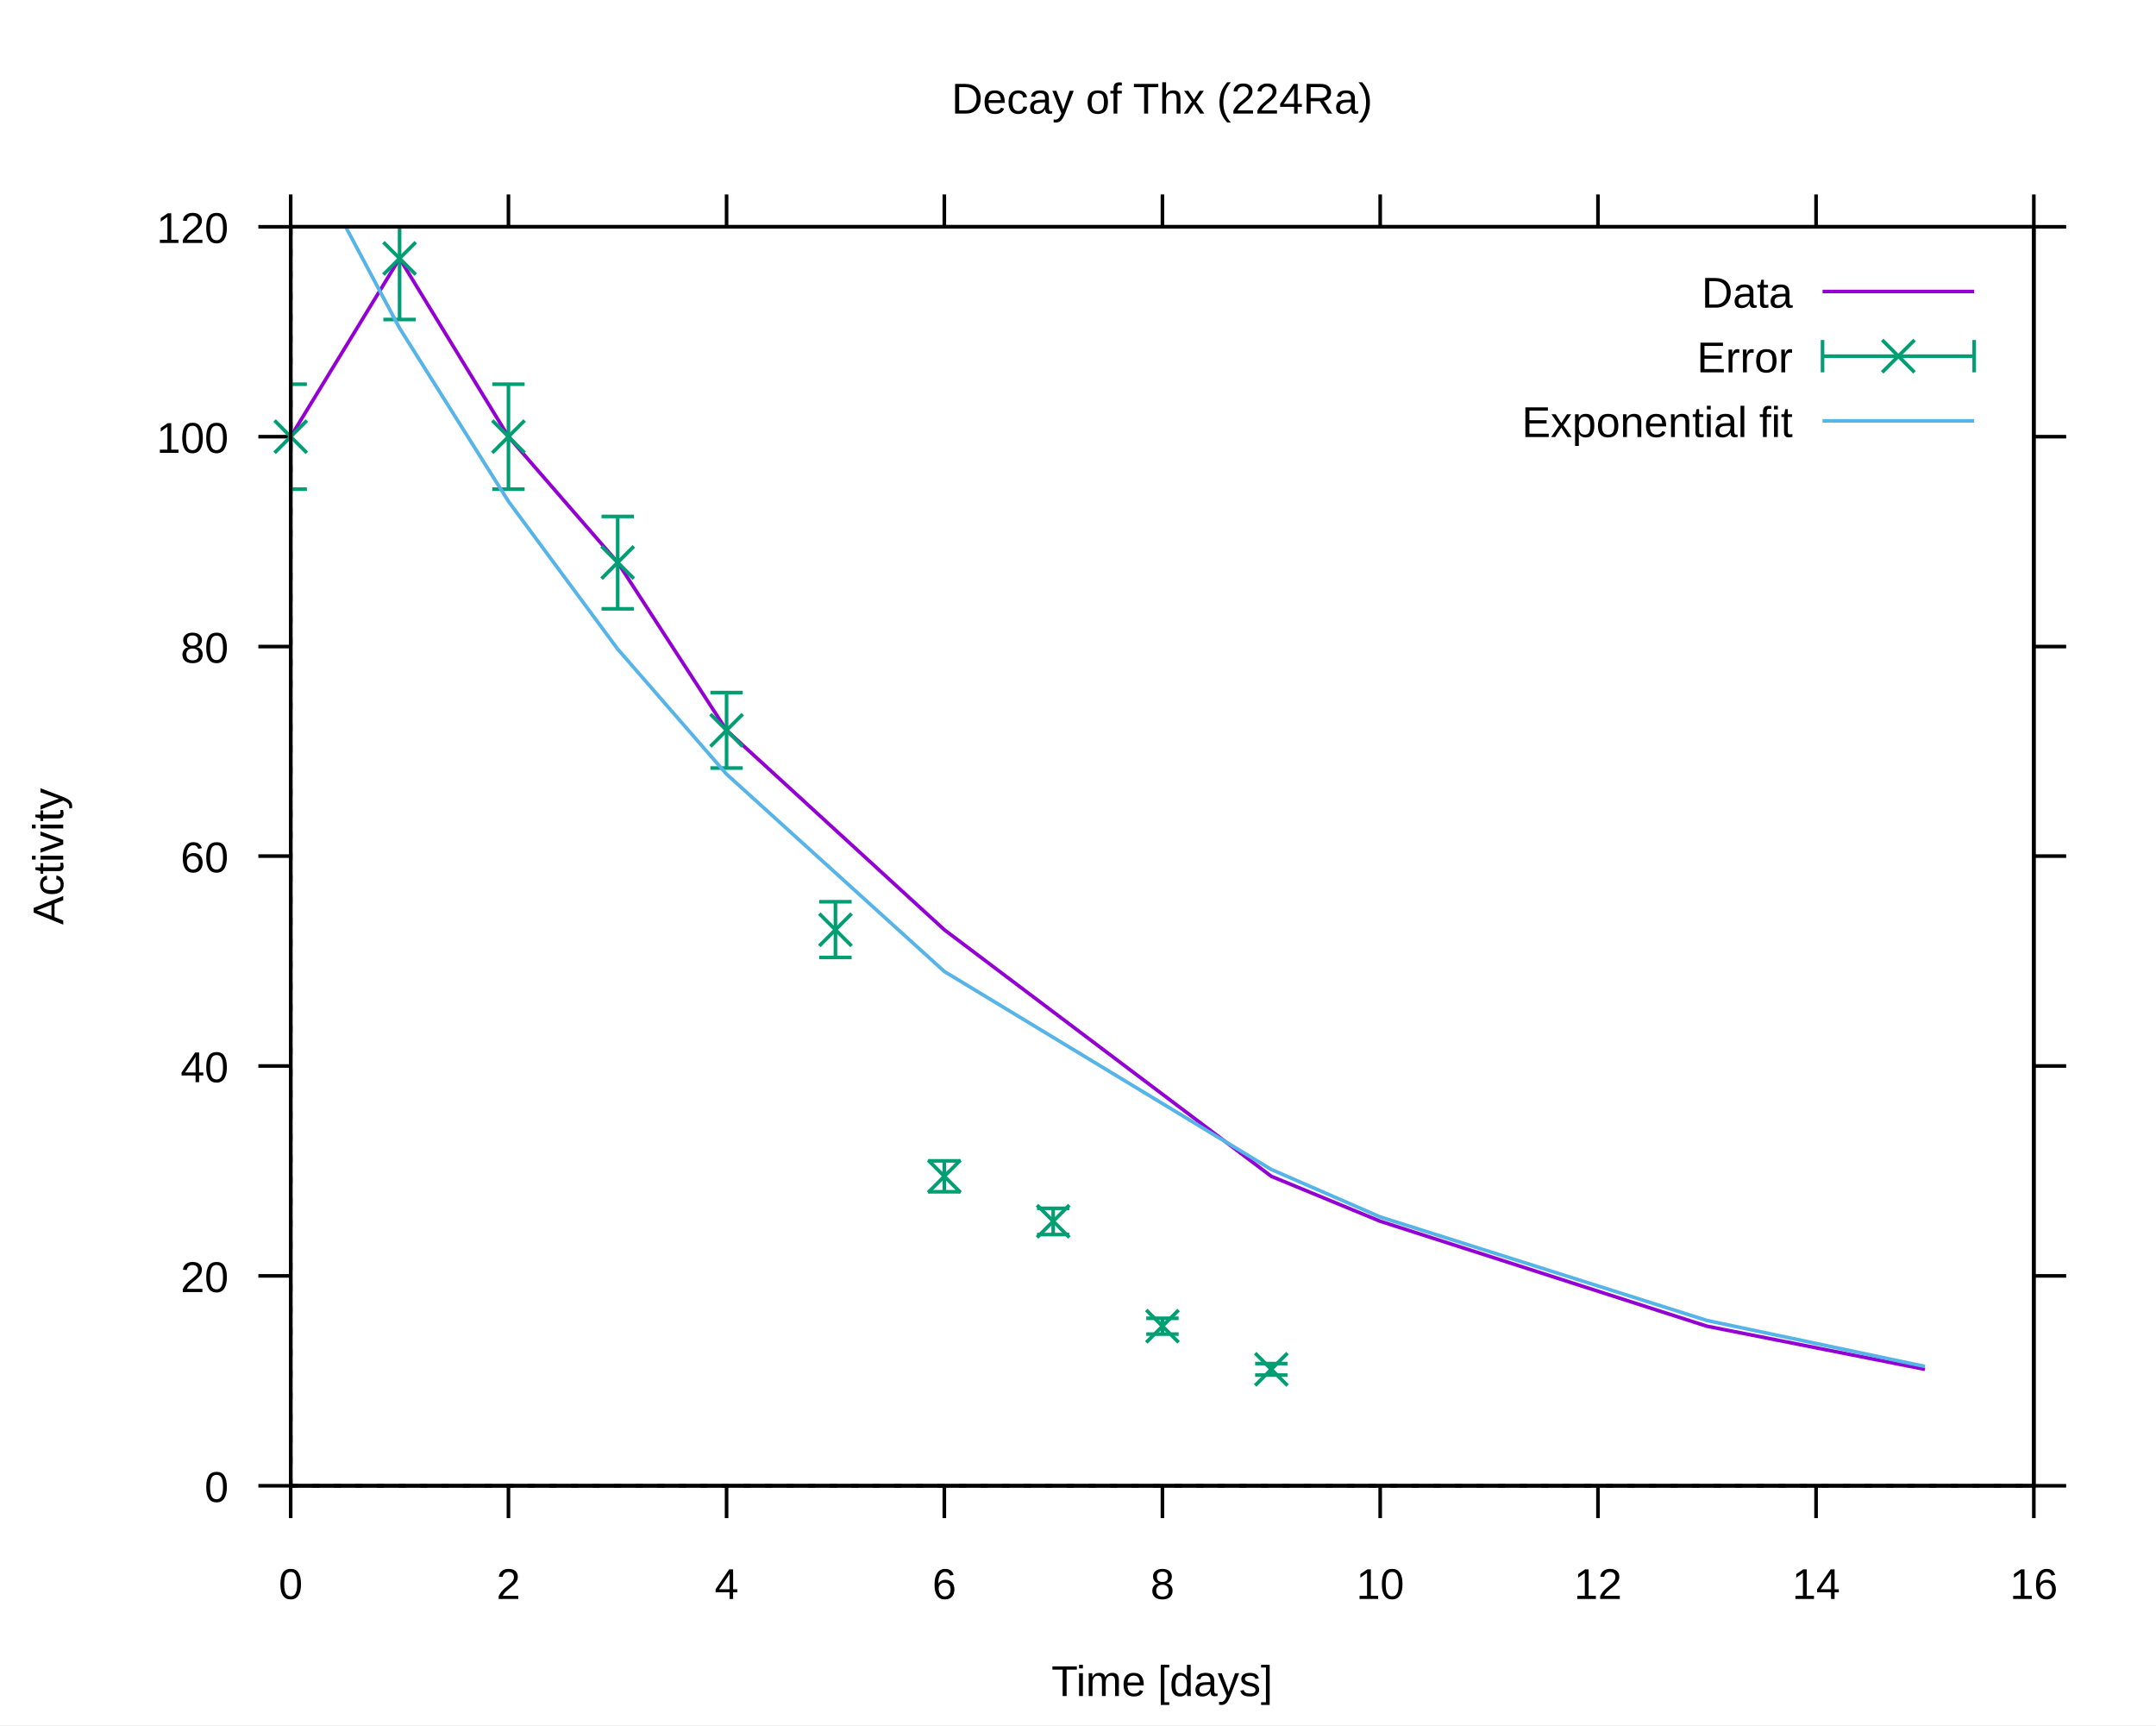
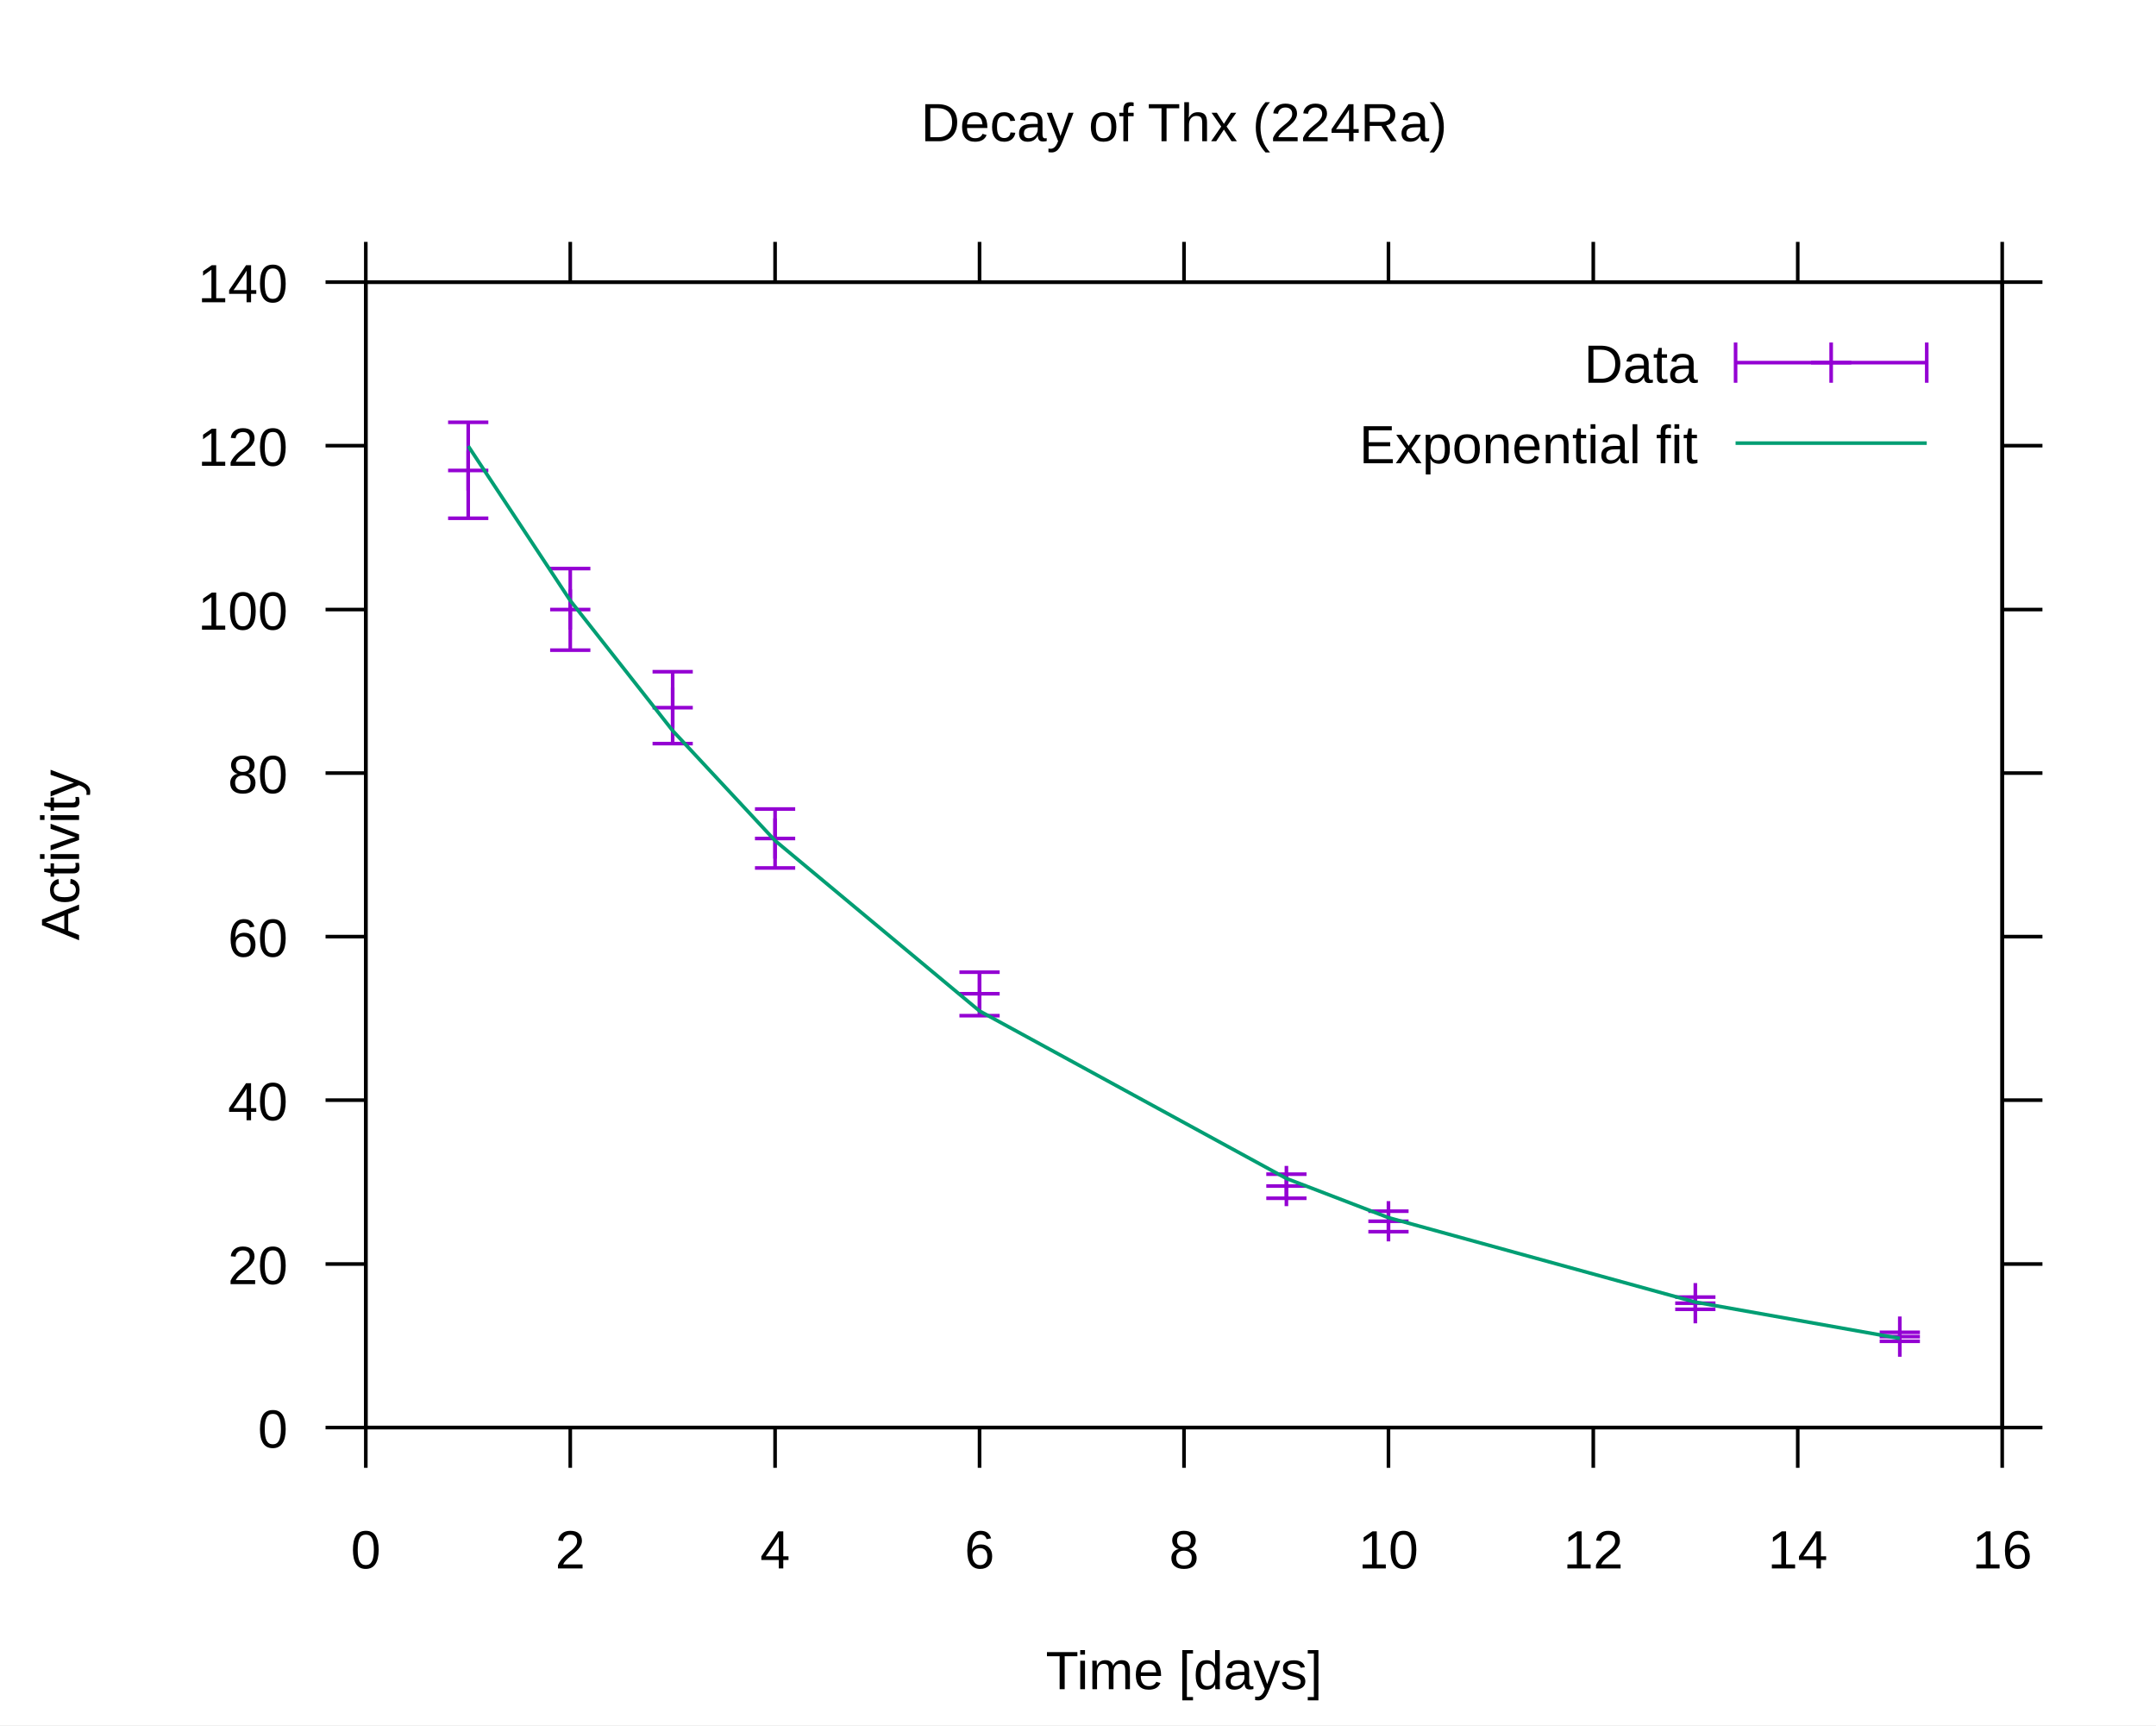
<svg xmlns="http://www.w3.org/2000/svg" xmlns:xlink="http://www.w3.org/1999/xlink" width="600" height="480" viewBox="0 0 600 480">
  <g id="gnuplot_canvas">
    <rect x="0" y="0" width="600" height="480" fill="#ffffff" />
    <defs>
      <circle id="gpDot" r="0.5" stroke-width="0.5" />
-       <path id="gpPt0" stroke-width="0.222" stroke="currentColor" d="M-1,0 h2 M0,-1 v2" />
-       <path id="gpPt1" stroke-width="0.222" stroke="currentColor" d="M-1,-1 L1,1 M1,-1 L-1,1" />
-       <path id="gpPt2" stroke-width="0.222" stroke="currentColor" d="M-1,0 L1,0 M0,-1 L0,1 M-1,-1 L1,1 M-1,1 L1,-1" />
-       <rect id="gpPt3" stroke-width="0.222" stroke="currentColor" x="-1" y="-1" width="2" height="2" />
-       <rect id="gpPt4" stroke-width="0.222" stroke="currentColor" fill="currentColor" x="-1" y="-1" width="2" height="2" />
-       <circle id="gpPt5" stroke-width="0.222" stroke="currentColor" cx="0" cy="0" r="1" />
+       <path id="gpPt0" stroke-width="0.179" stroke="currentColor" d="M-1,0 h2 M0,-1 v2" />
+       <path id="gpPt1" stroke-width="0.179" stroke="currentColor" d="M-1,-1 L1,1 M1,-1 L-1,1" />
+       <path id="gpPt2" stroke-width="0.179" stroke="currentColor" d="M-1,0 L1,0 M0,-1 L0,1 M-1,-1 L1,1 M-1,1 L1,-1" />
+       <rect id="gpPt3" stroke-width="0.179" stroke="currentColor" x="-1" y="-1" width="2" height="2" />
+       <rect id="gpPt4" stroke-width="0.179" stroke="currentColor" fill="currentColor" x="-1" y="-1" width="2" height="2" />
+       <circle id="gpPt5" stroke-width="0.179" stroke="currentColor" cx="0" cy="0" r="1" />
      <use xlink:href="#gpPt5" id="gpPt6" fill="currentColor" stroke="none" />
-       <path id="gpPt7" stroke-width="0.222" stroke="currentColor" d="M0,-1.33 L-1.33,0.67 L1.33,0.67 z" />
+       <path id="gpPt7" stroke-width="0.179" stroke="currentColor" d="M0,-1.33 L-1.33,0.67 L1.33,0.67 z" />
      <use xlink:href="#gpPt7" id="gpPt8" fill="currentColor" stroke="none" />
      <use xlink:href="#gpPt7" id="gpPt9" stroke="currentColor" transform="rotate(180)" />
      <use xlink:href="#gpPt9" id="gpPt10" fill="currentColor" stroke="none" />
      <use xlink:href="#gpPt3" id="gpPt11" stroke="currentColor" transform="rotate(45)" />
      <use xlink:href="#gpPt11" id="gpPt12" fill="currentColor" stroke="none" />
-       <path id="gpPt13" stroke-width="0.222" stroke="currentColor" d="M0,1.330 L1.265,0.411 L0.782,-1.067 L-0.782,-1.076 L-1.265,0.411 z" />
+       <path id="gpPt13" stroke-width="0.179" stroke="currentColor" d="M0,1.330 L1.265,0.411 L0.782,-1.067 L-0.782,-1.076 L-1.265,0.411 z" />
      <use xlink:href="#gpPt13" id="gpPt14" fill="currentColor" stroke="none" />
      <filter id="textbox" filterUnits="objectBoundingBox" x="0" y="0" height="1" width="1">
        <feFlood flood-color="#FFFFFF" flood-opacity="1" result="bgnd" />
        <feComposite in="SourceGraphic" in2="bgnd" operator="atop" />
      </filter>
      <filter id="greybox" filterUnits="objectBoundingBox" x="0" y="0" height="1" width="1">
        <feFlood flood-color="lightgrey" flood-opacity="1" result="grey" />
        <feComposite in="SourceGraphic" in2="grey" operator="atop" />
      </filter>
    </defs>
    <g fill="none" color="#FFFFFF" stroke="currentColor" stroke-width="1.00" stroke-linecap="butt" stroke-linejoin="miter">
</g>
    <g fill="none" color="black" stroke="currentColor" stroke-width="1.00" stroke-linecap="butt" stroke-linejoin="miter">
-       <path stroke="black" d="M80.9,413.4 L71.9,413.4 M566.0,413.4 L575.0,413.4  " />
-       <g transform="translate(63.6,417.9)" stroke="none" fill="black" font-family="Arial" font-size="12.00" text-anchor="end">
+       <path stroke="black" d="M101.8,397.2 L90.6,397.2 M557.2,397.2 L568.4,397.2  " />
+       <g transform="translate(80.1,402.8)" stroke="none" fill="black" font-family="Arial" font-size="15.00" text-anchor="end">
        <text>
          <tspan font-family="Arial"> 0</tspan>
        </text>
      </g>
    </g>
    <g fill="none" color="black" stroke="currentColor" stroke-width="1.00" stroke-linecap="butt" stroke-linejoin="miter">
-       <path stroke="black" d="M80.9,355.0 L71.9,355.0 M566.0,355.0 L575.0,355.0  " />
-       <g transform="translate(63.6,359.5)" stroke="none" fill="black" font-family="Arial" font-size="12.00" text-anchor="end">
+       <path stroke="black" d="M101.8,351.7 L90.6,351.7 M557.2,351.7 L568.4,351.7  " />
+       <g transform="translate(80.1,357.3)" stroke="none" fill="black" font-family="Arial" font-size="15.00" text-anchor="end">
        <text>
          <tspan font-family="Arial"> 20</tspan>
        </text>
      </g>
    </g>
    <g fill="none" color="black" stroke="currentColor" stroke-width="1.00" stroke-linecap="butt" stroke-linejoin="miter">
-       <path stroke="black" d="M80.9,296.6 L71.9,296.6 M566.0,296.6 L575.0,296.6  " />
-       <g transform="translate(63.6,301.1)" stroke="none" fill="black" font-family="Arial" font-size="12.00" text-anchor="end">
+       <path stroke="black" d="M101.8,306.1 L90.6,306.1 M557.2,306.1 L568.4,306.1  " />
+       <g transform="translate(80.1,311.7)" stroke="none" fill="black" font-family="Arial" font-size="15.00" text-anchor="end">
        <text>
          <tspan font-family="Arial"> 40</tspan>
        </text>
      </g>
    </g>
    <g fill="none" color="black" stroke="currentColor" stroke-width="1.00" stroke-linecap="butt" stroke-linejoin="miter">
-       <path stroke="black" d="M80.9,238.2 L71.9,238.2 M566.0,238.2 L575.0,238.2  " />
-       <g transform="translate(63.6,242.7)" stroke="none" fill="black" font-family="Arial" font-size="12.00" text-anchor="end">
+       <path stroke="black" d="M101.8,260.6 L90.6,260.6 M557.2,260.6 L568.4,260.6  " />
+       <g transform="translate(80.1,266.2)" stroke="none" fill="black" font-family="Arial" font-size="15.00" text-anchor="end">
        <text>
          <tspan font-family="Arial"> 60</tspan>
        </text>
      </g>
    </g>
    <g fill="none" color="black" stroke="currentColor" stroke-width="1.00" stroke-linecap="butt" stroke-linejoin="miter">
-       <path stroke="black" d="M80.9,179.9 L71.9,179.9 M566.0,179.9 L575.0,179.9  " />
-       <g transform="translate(63.6,184.4)" stroke="none" fill="black" font-family="Arial" font-size="12.00" text-anchor="end">
+       <path stroke="black" d="M101.8,215.1 L90.6,215.1 M557.2,215.1 L568.4,215.1  " />
+       <g transform="translate(80.1,220.7)" stroke="none" fill="black" font-family="Arial" font-size="15.00" text-anchor="end">
        <text>
          <tspan font-family="Arial"> 80</tspan>
        </text>
      </g>
    </g>
    <g fill="none" color="black" stroke="currentColor" stroke-width="1.00" stroke-linecap="butt" stroke-linejoin="miter">
-       <path stroke="black" d="M80.9,121.5 L71.9,121.5 M566.0,121.5 L575.0,121.5  " />
-       <g transform="translate(63.6,126.0)" stroke="none" fill="black" font-family="Arial" font-size="12.00" text-anchor="end">
+       <path stroke="black" d="M101.8,169.6 L90.6,169.6 M557.2,169.6 L568.4,169.6  " />
+       <g transform="translate(80.1,175.2)" stroke="none" fill="black" font-family="Arial" font-size="15.00" text-anchor="end">
        <text>
          <tspan font-family="Arial"> 100</tspan>
        </text>
      </g>
    </g>
    <g fill="none" color="black" stroke="currentColor" stroke-width="1.00" stroke-linecap="butt" stroke-linejoin="miter">
-       <path stroke="black" d="M80.9,63.1 L71.9,63.1 M566.0,63.1 L575.0,63.1  " />
-       <g transform="translate(63.6,67.6)" stroke="none" fill="black" font-family="Arial" font-size="12.00" text-anchor="end">
+       <path stroke="black" d="M101.8,124.0 L90.6,124.0 M557.2,124.0 L568.4,124.0  " />
+       <g transform="translate(80.1,129.6)" stroke="none" fill="black" font-family="Arial" font-size="15.00" text-anchor="end">
        <text>
          <tspan font-family="Arial"> 120</tspan>
        </text>
      </g>
    </g>
    <g fill="none" color="black" stroke="currentColor" stroke-width="1.00" stroke-linecap="butt" stroke-linejoin="miter">
-       <path stroke="black" d="M80.9,413.4 L80.9,422.4 M80.9,63.1 L80.9,54.1  " />
-       <g transform="translate(80.9,444.9)" stroke="none" fill="black" font-family="Arial" font-size="12.00" text-anchor="middle">
+       <path stroke="black" d="M101.8,78.5 L90.6,78.5 M557.2,78.5 L568.4,78.5  " />
+       <g transform="translate(80.1,84.1)" stroke="none" fill="black" font-family="Arial" font-size="15.00" text-anchor="end">
+         <text>
+           <tspan font-family="Arial"> 140</tspan>
+         </text>
+       </g>
+     </g>
+     <g fill="none" color="black" stroke="currentColor" stroke-width="1.00" stroke-linecap="butt" stroke-linejoin="miter">
+       <path stroke="black" d="M101.8,397.2 L101.8,408.4 M101.8,78.5 L101.8,67.3  " />
+       <g transform="translate(101.8,436.4)" stroke="none" fill="black" font-family="Arial" font-size="15.00" text-anchor="middle">
        <text>
          <tspan font-family="Arial"> 0</tspan>
        </text>
      </g>
    </g>
    <g fill="none" color="black" stroke="currentColor" stroke-width="1.00" stroke-linecap="butt" stroke-linejoin="miter">
-       <path stroke="black" d="M141.5,413.4 L141.5,422.4 M141.5,63.1 L141.5,54.1  " />
-       <g transform="translate(141.5,444.9)" stroke="none" fill="black" font-family="Arial" font-size="12.00" text-anchor="middle">
+       <path stroke="black" d="M158.7,397.2 L158.7,408.4 M158.7,78.5 L158.7,67.3  " />
+       <g transform="translate(158.7,436.4)" stroke="none" fill="black" font-family="Arial" font-size="15.00" text-anchor="middle">
        <text>
          <tspan font-family="Arial"> 2</tspan>
        </text>
      </g>
    </g>
    <g fill="none" color="black" stroke="currentColor" stroke-width="1.00" stroke-linecap="butt" stroke-linejoin="miter">
-       <path stroke="black" d="M202.2,413.4 L202.2,422.4 M202.2,63.1 L202.2,54.1  " />
-       <g transform="translate(202.2,444.9)" stroke="none" fill="black" font-family="Arial" font-size="12.00" text-anchor="middle">
+       <path stroke="black" d="M215.7,397.2 L215.7,408.4 M215.7,78.5 L215.7,67.3  " />
+       <g transform="translate(215.7,436.4)" stroke="none" fill="black" font-family="Arial" font-size="15.00" text-anchor="middle">
        <text>
          <tspan font-family="Arial"> 4</tspan>
        </text>
      </g>
    </g>
    <g fill="none" color="black" stroke="currentColor" stroke-width="1.00" stroke-linecap="butt" stroke-linejoin="miter">
-       <path stroke="black" d="M262.8,413.4 L262.8,422.4 M262.8,63.1 L262.8,54.1  " />
-       <g transform="translate(262.8,444.9)" stroke="none" fill="black" font-family="Arial" font-size="12.00" text-anchor="middle">
+       <path stroke="black" d="M272.6,397.2 L272.6,408.4 M272.6,78.5 L272.6,67.3  " />
+       <g transform="translate(272.6,436.4)" stroke="none" fill="black" font-family="Arial" font-size="15.00" text-anchor="middle">
        <text>
          <tspan font-family="Arial"> 6</tspan>
        </text>
      </g>
    </g>
    <g fill="none" color="black" stroke="currentColor" stroke-width="1.00" stroke-linecap="butt" stroke-linejoin="miter">
-       <path stroke="black" d="M323.5,413.4 L323.5,422.4 M323.5,63.1 L323.5,54.1  " />
-       <g transform="translate(323.5,444.9)" stroke="none" fill="black" font-family="Arial" font-size="12.00" text-anchor="middle">
+       <path stroke="black" d="M329.5,397.2 L329.5,408.4 M329.5,78.5 L329.5,67.3  " />
+       <g transform="translate(329.5,436.4)" stroke="none" fill="black" font-family="Arial" font-size="15.00" text-anchor="middle">
        <text>
          <tspan font-family="Arial"> 8</tspan>
        </text>
      </g>
    </g>
    <g fill="none" color="black" stroke="currentColor" stroke-width="1.00" stroke-linecap="butt" stroke-linejoin="miter">
-       <path stroke="black" d="M384.1,413.4 L384.1,422.4 M384.1,63.1 L384.1,54.1  " />
-       <g transform="translate(384.1,444.9)" stroke="none" fill="black" font-family="Arial" font-size="12.00" text-anchor="middle">
+       <path stroke="black" d="M386.4,397.2 L386.4,408.4 M386.4,78.5 L386.4,67.3  " />
+       <g transform="translate(386.4,436.4)" stroke="none" fill="black" font-family="Arial" font-size="15.00" text-anchor="middle">
        <text>
          <tspan font-family="Arial"> 10</tspan>
        </text>
      </g>
    </g>
    <g fill="none" color="black" stroke="currentColor" stroke-width="1.00" stroke-linecap="butt" stroke-linejoin="miter">
-       <path stroke="black" d="M444.7,413.4 L444.7,422.4 M444.7,63.1 L444.7,54.1  " />
-       <g transform="translate(444.7,444.9)" stroke="none" fill="black" font-family="Arial" font-size="12.00" text-anchor="middle">
+       <path stroke="black" d="M443.4,397.2 L443.4,408.4 M443.4,78.5 L443.4,67.3  " />
+       <g transform="translate(443.4,436.4)" stroke="none" fill="black" font-family="Arial" font-size="15.00" text-anchor="middle">
        <text>
          <tspan font-family="Arial"> 12</tspan>
        </text>
      </g>
    </g>
    <g fill="none" color="black" stroke="currentColor" stroke-width="1.00" stroke-linecap="butt" stroke-linejoin="miter">
-       <path stroke="black" d="M505.4,413.4 L505.4,422.4 M505.4,63.1 L505.4,54.1  " />
-       <g transform="translate(505.4,444.9)" stroke="none" fill="black" font-family="Arial" font-size="12.00" text-anchor="middle">
+       <path stroke="black" d="M500.3,397.2 L500.3,408.4 M500.3,78.5 L500.3,67.3  " />
+       <g transform="translate(500.3,436.4)" stroke="none" fill="black" font-family="Arial" font-size="15.00" text-anchor="middle">
        <text>
          <tspan font-family="Arial"> 14</tspan>
        </text>
      </g>
    </g>
    <g fill="none" color="black" stroke="currentColor" stroke-width="1.00" stroke-linecap="butt" stroke-linejoin="miter">
-       <path stroke="black" d="M566.0,413.4 L566.0,422.4 M566.0,63.1 L566.0,54.1  " />
-       <g transform="translate(566.0,444.9)" stroke="none" fill="black" font-family="Arial" font-size="12.00" text-anchor="middle">
+       <path stroke="black" d="M557.2,397.2 L557.2,408.4 M557.2,78.5 L557.2,67.3  " />
+       <g transform="translate(557.2,436.4)" stroke="none" fill="black" font-family="Arial" font-size="15.00" text-anchor="middle">
        <text>
          <tspan font-family="Arial"> 16</tspan>
        </text>
      </g>
    </g>
    <g fill="none" color="black" stroke="currentColor" stroke-width="1.00" stroke-linecap="butt" stroke-linejoin="miter">
</g>
-     <g fill="none" color="gray" stroke="currentColor" stroke-width="1.00" stroke-linecap="butt" stroke-linejoin="miter">
-       <path stroke="black" stroke-dasharray="2,4" d="M80.9,413.4 L566.0,413.4  " />
-     </g>
-     <g fill="none" color="gray" stroke="currentColor" stroke-width="1.00" stroke-linecap="butt" stroke-linejoin="miter">
-       <path stroke="black" stroke-dasharray="2,4" d="M80.9,413.4 L80.9,63.1  " />
-     </g>
-     <g fill="none" color="black" stroke="currentColor" stroke-width="1.00" stroke-linecap="butt" stroke-linejoin="miter">
-       <path stroke="black" d="M80.9,63.1 L80.9,413.4 L566.0,413.4 L566.0,63.1 L80.9,63.1 Z  " />
-     </g>
-     <g fill="none" color="black" stroke="currentColor" stroke-width="1.00" stroke-linecap="butt" stroke-linejoin="miter">
-       <g transform="translate(17.6,238.3) rotate(270)" stroke="none" fill="black" font-family="Arial" font-size="12.00" text-anchor="middle">
+     <g fill="none" color="black" stroke="currentColor" stroke-width="1.00" stroke-linecap="butt" stroke-linejoin="miter">
+       <path stroke="black" d="M101.8,78.5 L101.8,397.2 L557.2,397.2 L557.2,78.5 L101.8,78.5 Z  " />
+     </g>
+     <g fill="none" color="black" stroke="currentColor" stroke-width="1.00" stroke-linecap="butt" stroke-linejoin="miter">
+       <g transform="translate(22.0,237.9) rotate(270)" stroke="none" fill="black" font-family="Arial" font-size="15.00" text-anchor="middle">
        <text>
          <tspan font-family="Arial">Activity</tspan>
        </text>
      </g>
    </g>
    <g fill="none" color="black" stroke="currentColor" stroke-width="1.00" stroke-linecap="butt" stroke-linejoin="miter">
-       <g transform="translate(323.4,471.9)" stroke="none" fill="black" font-family="Arial" font-size="12.00" text-anchor="middle">
+       <g transform="translate(329.5,470.0)" stroke="none" fill="black" font-family="Arial" font-size="15.00" text-anchor="middle">
        <text>
          <tspan font-family="Arial">Time [days]</tspan>
        </text>
      </g>
    </g>
    <g fill="none" color="black" stroke="currentColor" stroke-width="1.00" stroke-linecap="butt" stroke-linejoin="miter">
-       <g transform="translate(323.4,31.6)" stroke="none" fill="black" font-family="Arial" font-size="12.00" text-anchor="middle">
+       <g transform="translate(329.5,39.3)" stroke="none" fill="black" font-family="Arial" font-size="15.00" text-anchor="middle">
        <text>
          <tspan font-family="Arial">Decay of Thx (224Ra)</tspan>
        </text>
      </g>
    </g>
    <g id="gnuplot_plot_1">
      <g fill="none" color="black" stroke="currentColor" stroke-width="1.00" stroke-linecap="butt" stroke-linejoin="miter">
-         <g transform="translate(498.9,85.6)" stroke="none" fill="black" font-family="Arial" font-size="12.00" text-anchor="end">
+         <g transform="translate(472.5,106.5)" stroke="none" fill="black" font-family="Arial" font-size="15.00" text-anchor="end">
          <text>
            <tspan font-family="Arial">Data</tspan>
          </text>
        </g>
      </g>
      <g fill="none" color="black" stroke="currentColor" stroke-width="1.00" stroke-linecap="butt" stroke-linejoin="miter">
-         <path stroke="rgb(148,   0, 211)" d="M507.2,81.1 L549.4,81.1 M80.9,121.5 L111.2,71.9 L141.5,121.5 L171.9,156.5 L202.2,203.2 L262.8,258.7   L353.8,327.3 L384.1,339.8 L475.0,369.0 L535.7,381.0  " />
+         <path stroke="rgb(148,   0, 211)" d="M483.0,100.9 L536.2,100.9 M483.0,95.3 L483.0,106.5 M536.2,95.3 L536.2,106.5 M130.3,144.2 L130.3,117.5   M124.7,144.2 L135.9,144.2 M124.7,117.5 L135.9,117.5 M158.7,180.9 L158.7,158.2 M153.1,180.9 L164.3,180.9   M153.1,158.2 L164.3,158.2 M187.2,206.9 L187.2,186.9 M181.6,206.9 L192.8,206.9 M181.6,186.9 L192.8,186.9   M215.7,241.5 L215.7,225.1 M210.1,241.5 L221.3,241.5 M210.1,225.1 L221.3,225.1 M272.6,282.6 L272.6,270.5   M267.0,282.6 L278.2,282.6 M267.0,270.5 L278.2,270.5 M358.0,333.4 L358.0,326.7 M352.4,333.4 L363.6,333.4   M352.4,326.7 L363.6,326.7 M386.4,342.7 L386.4,337.0 M380.8,342.7 L392.0,342.7 M380.8,337.0 L392.0,337.0   M471.8,364.3 L471.8,360.9 M466.2,364.3 L477.4,364.3 M466.2,360.9 L477.4,360.9 M528.7,373.2 L528.7,370.7   M523.1,373.2 L534.3,373.2 M523.1,370.7 L534.3,370.7  " />
+         <use xlink:href="#gpPt0" transform="translate(130.3,130.9) scale(5.60)" color="rgb(148,   0, 211)" />
+         <use xlink:href="#gpPt0" transform="translate(158.7,169.6) scale(5.60)" color="rgb(148,   0, 211)" />
+         <use xlink:href="#gpPt0" transform="translate(187.2,196.9) scale(5.60)" color="rgb(148,   0, 211)" />
+         <use xlink:href="#gpPt0" transform="translate(215.7,233.3) scale(5.60)" color="rgb(148,   0, 211)" />
+         <use xlink:href="#gpPt0" transform="translate(272.6,276.5) scale(5.60)" color="rgb(148,   0, 211)" />
+         <use xlink:href="#gpPt0" transform="translate(358.0,330.0) scale(5.60)" color="rgb(148,   0, 211)" />
+         <use xlink:href="#gpPt0" transform="translate(386.4,339.8) scale(5.60)" color="rgb(148,   0, 211)" />
+         <use xlink:href="#gpPt0" transform="translate(471.8,362.6) scale(5.60)" color="rgb(148,   0, 211)" />
+         <use xlink:href="#gpPt0" transform="translate(528.7,371.9) scale(5.60)" color="rgb(148,   0, 211)" />
+         <use xlink:href="#gpPt0" transform="translate(509.6,100.9) scale(5.60)" color="rgb(148,   0, 211)" />
      </g>
    </g>
    <g id="gnuplot_plot_2">
      <g fill="none" color="black" stroke="currentColor" stroke-width="1.00" stroke-linecap="butt" stroke-linejoin="miter">
-         <g transform="translate(498.9,103.6)" stroke="none" fill="black" font-family="Arial" font-size="12.00" text-anchor="end">
-           <text>
-             <tspan font-family="Arial">Error</tspan>
-           </text>
-         </g>
-       </g>
-       <g fill="none" color="black" stroke="currentColor" stroke-width="1.00" stroke-linecap="butt" stroke-linejoin="miter">
-         <path stroke="rgb(  0, 158, 115)" d="M507.2,99.1 L549.4,99.1 M507.2,94.6 L507.2,103.6 M549.4,94.6 L549.4,103.6 M80.9,136.1 L80.9,106.9   M80.9,136.1 L85.4,136.1 M80.9,106.9 L85.4,106.9 M111.2,88.9 L111.2,63.1 M106.7,88.9 L115.7,88.9   M141.5,136.1 L141.5,106.9 M137.0,136.1 L146.0,136.1 M137.0,106.9 L146.0,106.9 M171.9,169.4 L171.9,143.7   M167.4,169.4 L176.4,169.4 M167.4,143.7 L176.4,143.7 M202.2,213.7 L202.2,192.7 M197.7,213.7 L206.7,213.7   M197.7,192.7 L206.7,192.7 M232.5,266.4 L232.5,250.9 M228.0,266.4 L237.0,266.4 M228.0,250.9 L237.0,250.9   M262.8,331.6 L262.8,323.0 M258.3,331.6 L267.3,331.6 M258.3,323.0 L267.3,323.0 M293.1,343.5 L293.1,336.2   M288.6,343.5 L297.6,343.5 M288.6,336.2 L297.6,336.2 M323.5,371.2 L323.5,366.8 M319.0,371.2 L328.0,371.2   M319.0,366.8 L328.0,366.8 M353.8,382.6 L353.8,379.4 M349.3,382.6 L358.3,382.6 M349.3,379.4 L358.3,379.4    " />
-         <use xlink:href="#gpPt1" transform="translate(80.9,121.5) scale(4.50)" color="rgb(  0, 158, 115)" />
-         <use xlink:href="#gpPt1" transform="translate(111.2,71.9) scale(4.50)" color="rgb(  0, 158, 115)" />
-         <use xlink:href="#gpPt1" transform="translate(141.5,121.5) scale(4.50)" color="rgb(  0, 158, 115)" />
-         <use xlink:href="#gpPt1" transform="translate(171.9,156.5) scale(4.50)" color="rgb(  0, 158, 115)" />
-         <use xlink:href="#gpPt1" transform="translate(202.2,203.2) scale(4.50)" color="rgb(  0, 158, 115)" />
-         <use xlink:href="#gpPt1" transform="translate(232.5,258.7) scale(4.50)" color="rgb(  0, 158, 115)" />
-         <use xlink:href="#gpPt1" transform="translate(262.8,327.3) scale(4.50)" color="rgb(  0, 158, 115)" />
-         <use xlink:href="#gpPt1" transform="translate(293.1,339.8) scale(4.50)" color="rgb(  0, 158, 115)" />
-         <use xlink:href="#gpPt1" transform="translate(323.5,369.0) scale(4.50)" color="rgb(  0, 158, 115)" />
-         <use xlink:href="#gpPt1" transform="translate(353.8,381.0) scale(4.50)" color="rgb(  0, 158, 115)" />
-         <use xlink:href="#gpPt1" transform="translate(528.3,99.1) scale(4.50)" color="rgb(  0, 158, 115)" />
-       </g>
-     </g>
-     <g id="gnuplot_plot_3">
-       <g fill="none" color="black" stroke="currentColor" stroke-width="1.00" stroke-linecap="butt" stroke-linejoin="miter">
-         <g transform="translate(498.9,121.6)" stroke="none" fill="black" font-family="Arial" font-size="12.00" text-anchor="end">
+         <g transform="translate(472.5,128.9)" stroke="none" fill="black" font-family="Arial" font-size="15.00" text-anchor="end">
          <text>
            <tspan font-family="Arial">Exponential fit</tspan>
          </text>
        </g>
      </g>
      <g fill="none" color="black" stroke="currentColor" stroke-width="1.00" stroke-linecap="butt" stroke-linejoin="miter">
-         <path stroke="rgb( 86, 180, 233)" d="M507.2,117.1 L549.4,117.1 M96.2,63.1 L111.2,91.3 L141.5,139.5 L171.9,180.6 L202.2,215.4 L262.8,270.3   L353.8,325.4 L384.1,338.6 L475.0,367.4 L535.7,380.2  " />
-       </g>
-     </g>
-     <g fill="none" color="#FFFFFF" stroke="rgb( 86, 180, 233)" stroke-width="2.00" stroke-linecap="butt" stroke-linejoin="miter">
+         <path stroke="rgb(  0, 158, 115)" d="M483.0,123.3 L536.2,123.3 M130.3,124.1 L158.7,167.1 L187.2,203.3 L215.7,233.9 L272.6,281.3 L358.0,327.9   L386.4,338.8 L471.8,362.3 L528.7,372.4  " />
+       </g>
+     </g>
+     <g fill="none" color="#FFFFFF" stroke="rgb(  0, 158, 115)" stroke-width="2.00" stroke-linecap="butt" stroke-linejoin="miter">
</g>
    <g fill="none" color="black" stroke="currentColor" stroke-width="2.00" stroke-linecap="butt" stroke-linejoin="miter">
</g>
    <g fill="none" color="black" stroke="black" stroke-width="1.00" stroke-linecap="butt" stroke-linejoin="miter">
</g>
    <g fill="none" color="black" stroke="currentColor" stroke-width="1.00" stroke-linecap="butt" stroke-linejoin="miter">
-       <path stroke="black" d="M80.9,63.1 L80.9,413.4 L566.0,413.4 L566.0,63.1 L80.9,63.1 Z  " />
+       <path stroke="black" d="M101.8,78.5 L101.8,397.2 L557.2,397.2 L557.2,78.5 L101.8,78.5 Z  " />
    </g>
    <g fill="none" color="black" stroke="currentColor" stroke-width="1.00" stroke-linecap="butt" stroke-linejoin="miter">
</g>
  </g>
</svg>
